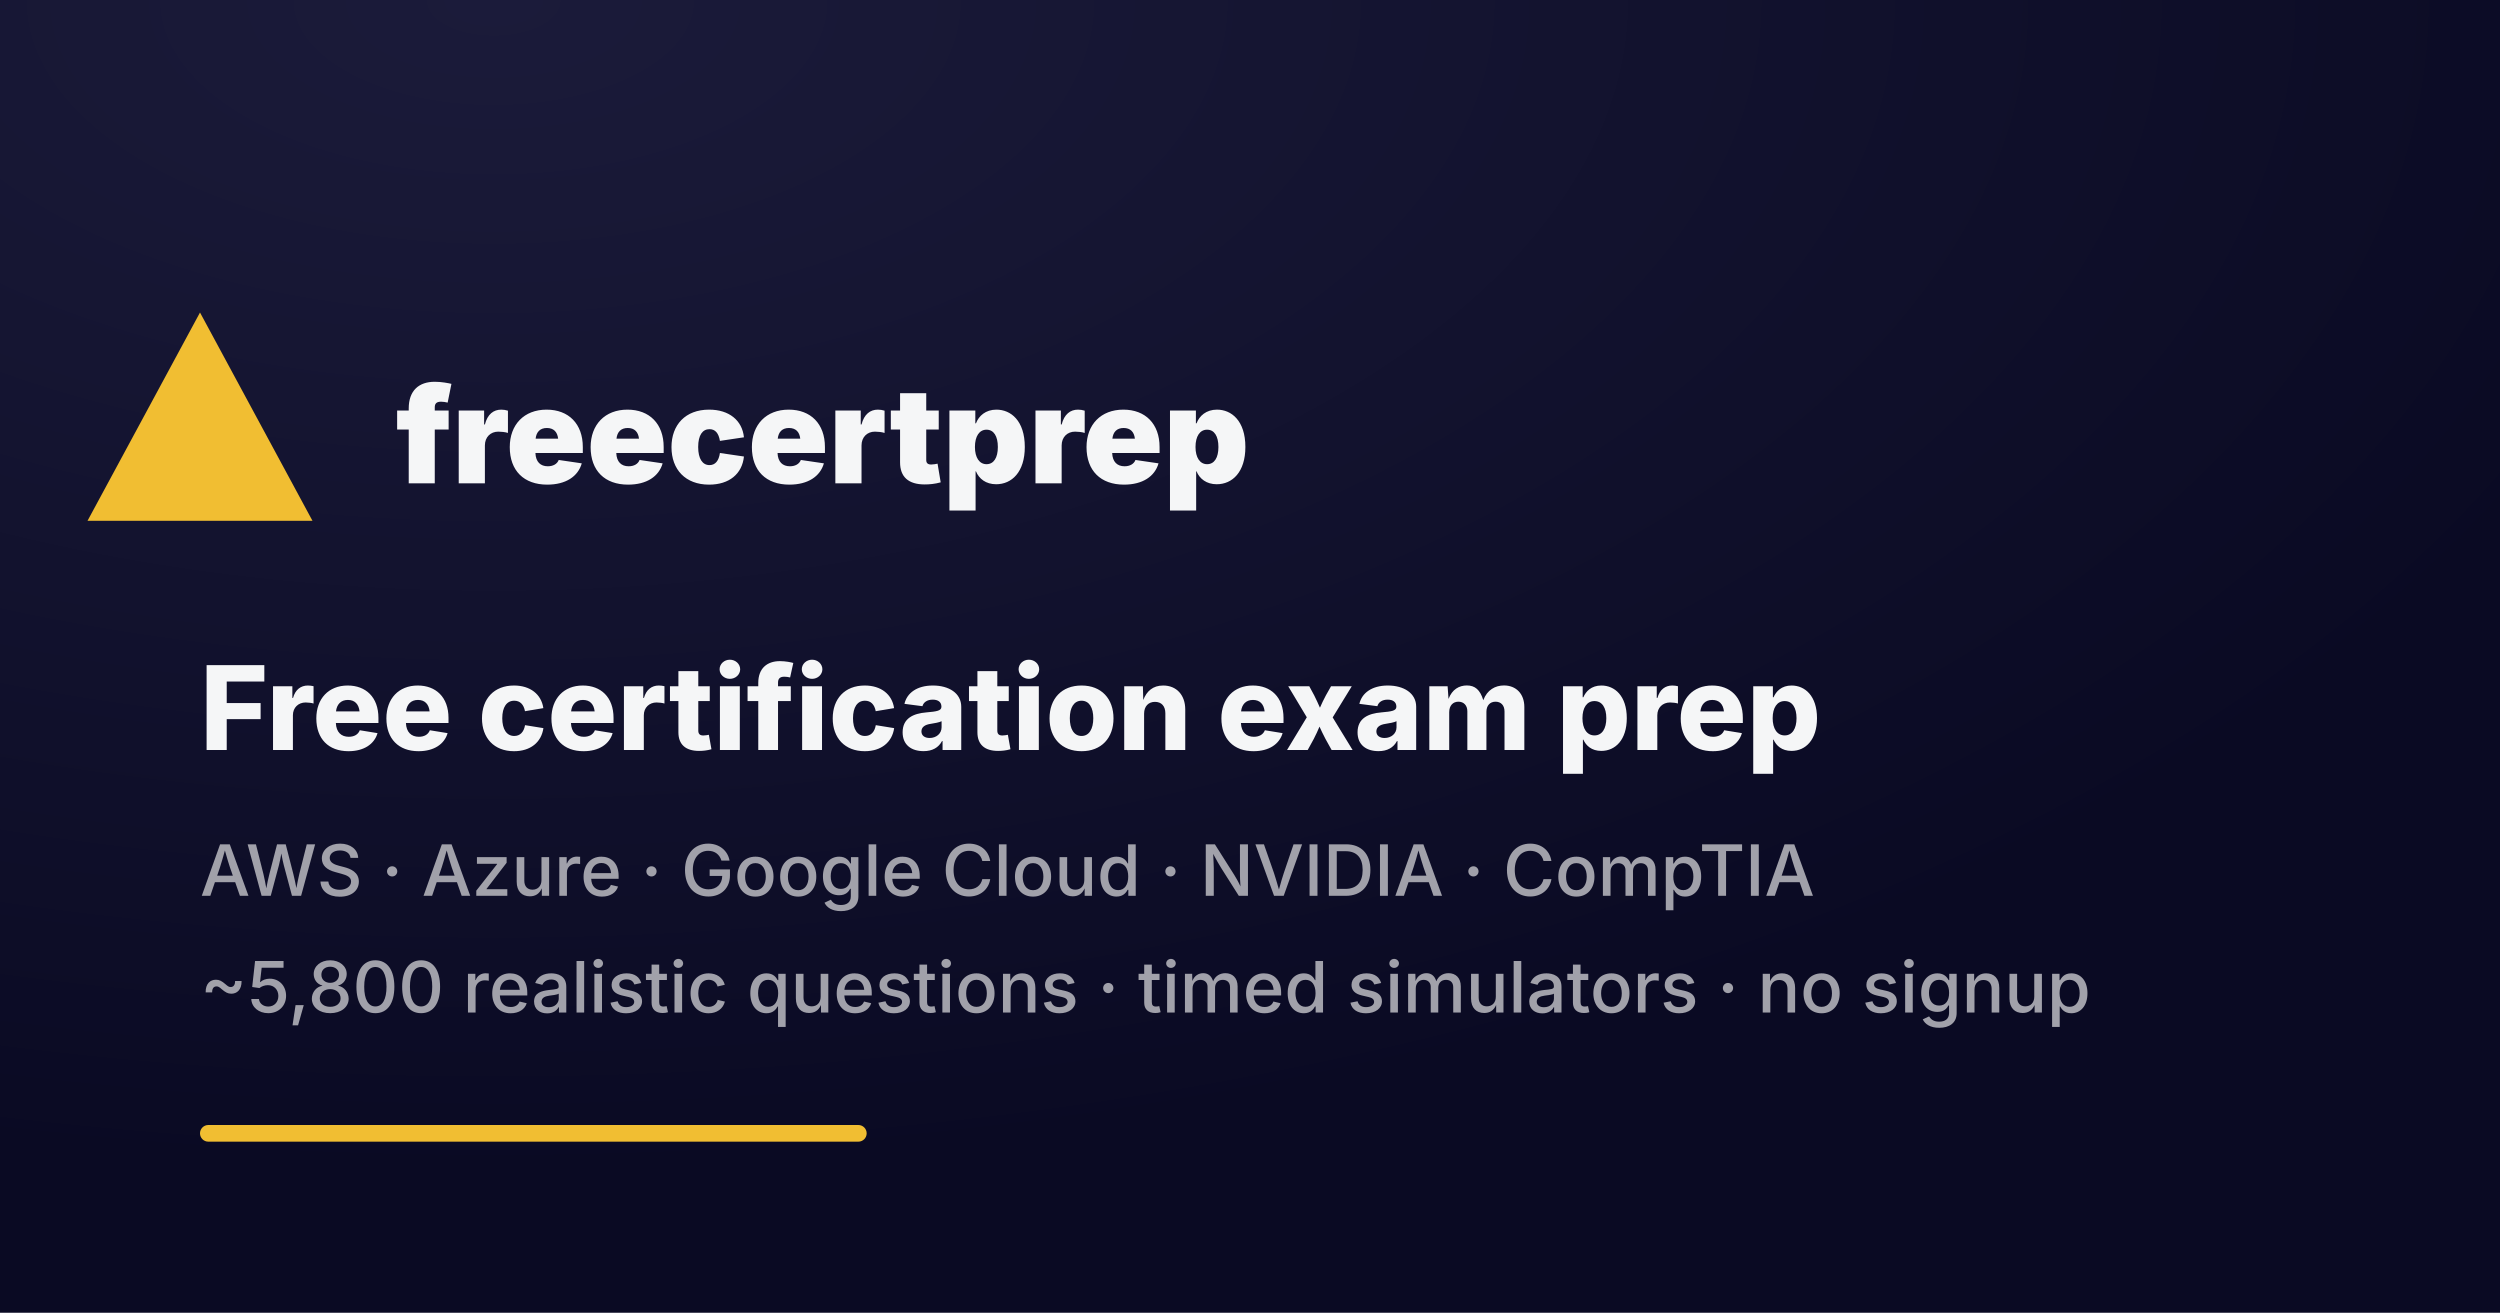
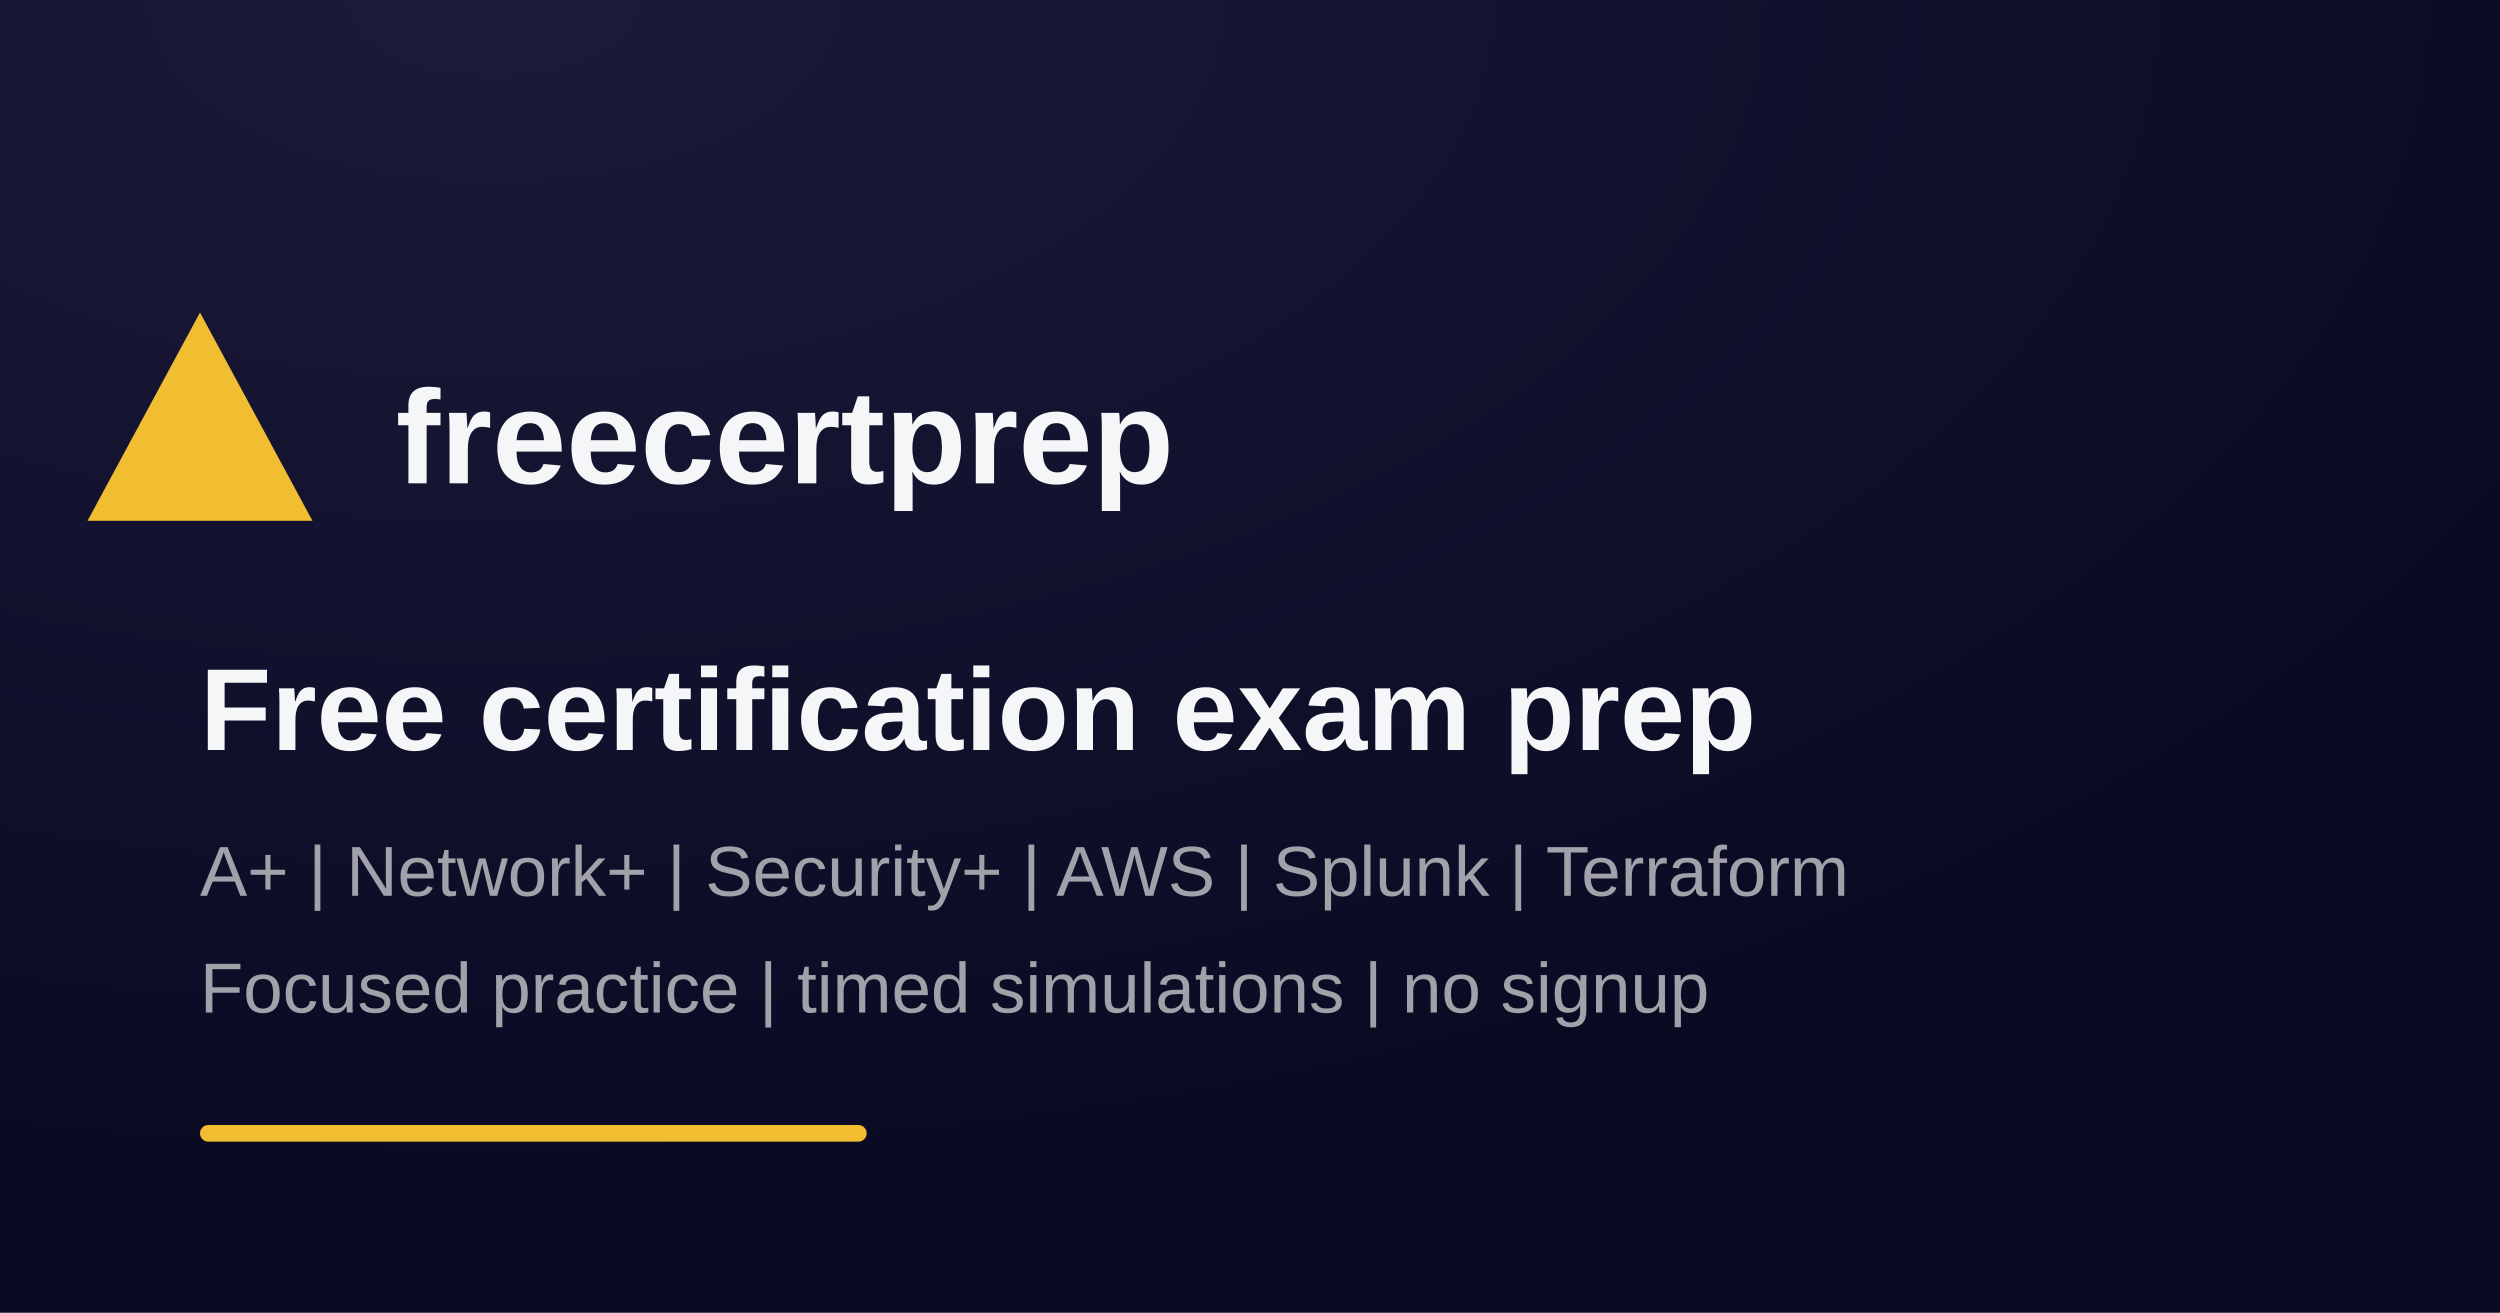
<svg xmlns="http://www.w3.org/2000/svg" viewBox="0 0 1200 630" width="1200" height="630" fill="none">
  <rect width="1200" height="630" fill="#0a0a23" />
  <defs>
    <radialGradient id="g" cx="20%" cy="0%" r="90%">
      <stop offset="0%" stop-color="#1b1b3a" />
      <stop offset="100%" stop-color="#0a0a23" />
    </radialGradient>
  </defs>
  <rect width="1200" height="630" fill="url(#g)" />
  <polygon points="96,150 150,250 42,250" fill="#f1be32" />
-   <text x="190" y="232" font-family="Outfit, Inter, sans-serif" font-size="64" font-weight="900" fill="#f5f6f7">freecertprep</text>
-   <text x="96" y="360" font-family="Outfit, Inter, sans-serif" font-size="56" font-weight="800" fill="#f5f6f7">Free certification exam prep</text>
-   <text x="96" y="430" font-family="Inter, sans-serif" font-size="34" font-weight="500" fill="#a1a1aa">AWS · Azure · Google Cloud · NVIDIA · CompTIA</text>
-   <text x="96" y="486" font-family="Inter, sans-serif" font-size="34" font-weight="500" fill="#a1a1aa">~5,800 realistic questions · timed simulators · no signup</text>
+   <text x="190" y="232" font-family="Arial, sans-serif" font-size="64" font-weight="900" fill="#f5f6f7">freecertprep</text>
+   <text x="96" y="360" font-family="Arial, sans-serif" font-size="56" font-weight="800" fill="#f5f6f7">Free certification exam prep</text>
+   <text x="96" y="430" font-family="Arial, sans-serif" font-size="34" font-weight="500" fill="#a1a1aa">A+ | Network+ | Security+ | AWS | Splunk | Terraform</text>
+   <text x="96" y="486" font-family="Arial, sans-serif" font-size="34" font-weight="500" fill="#a1a1aa">Focused practice | timed simulations | no signup</text>
  <rect x="96" y="540" width="320" height="8" rx="4" fill="#f1be32" />
</svg>
